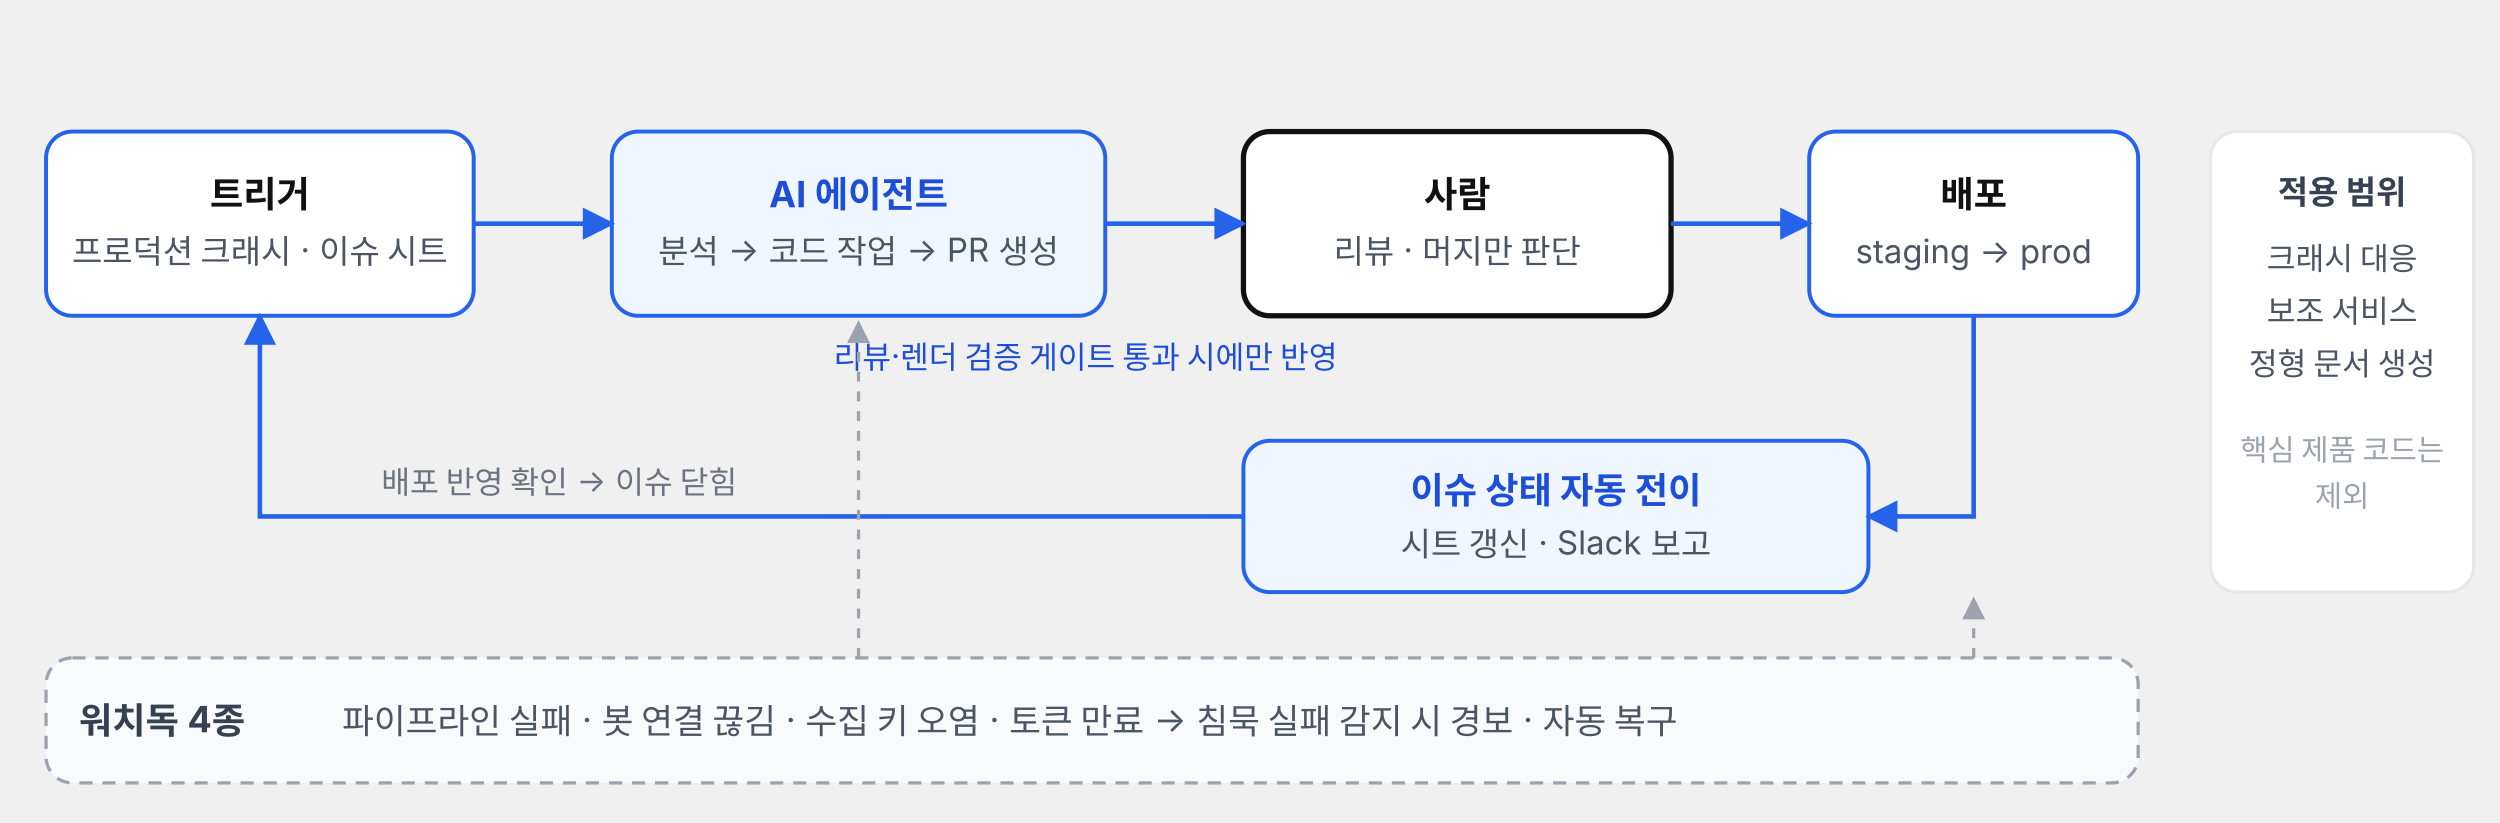
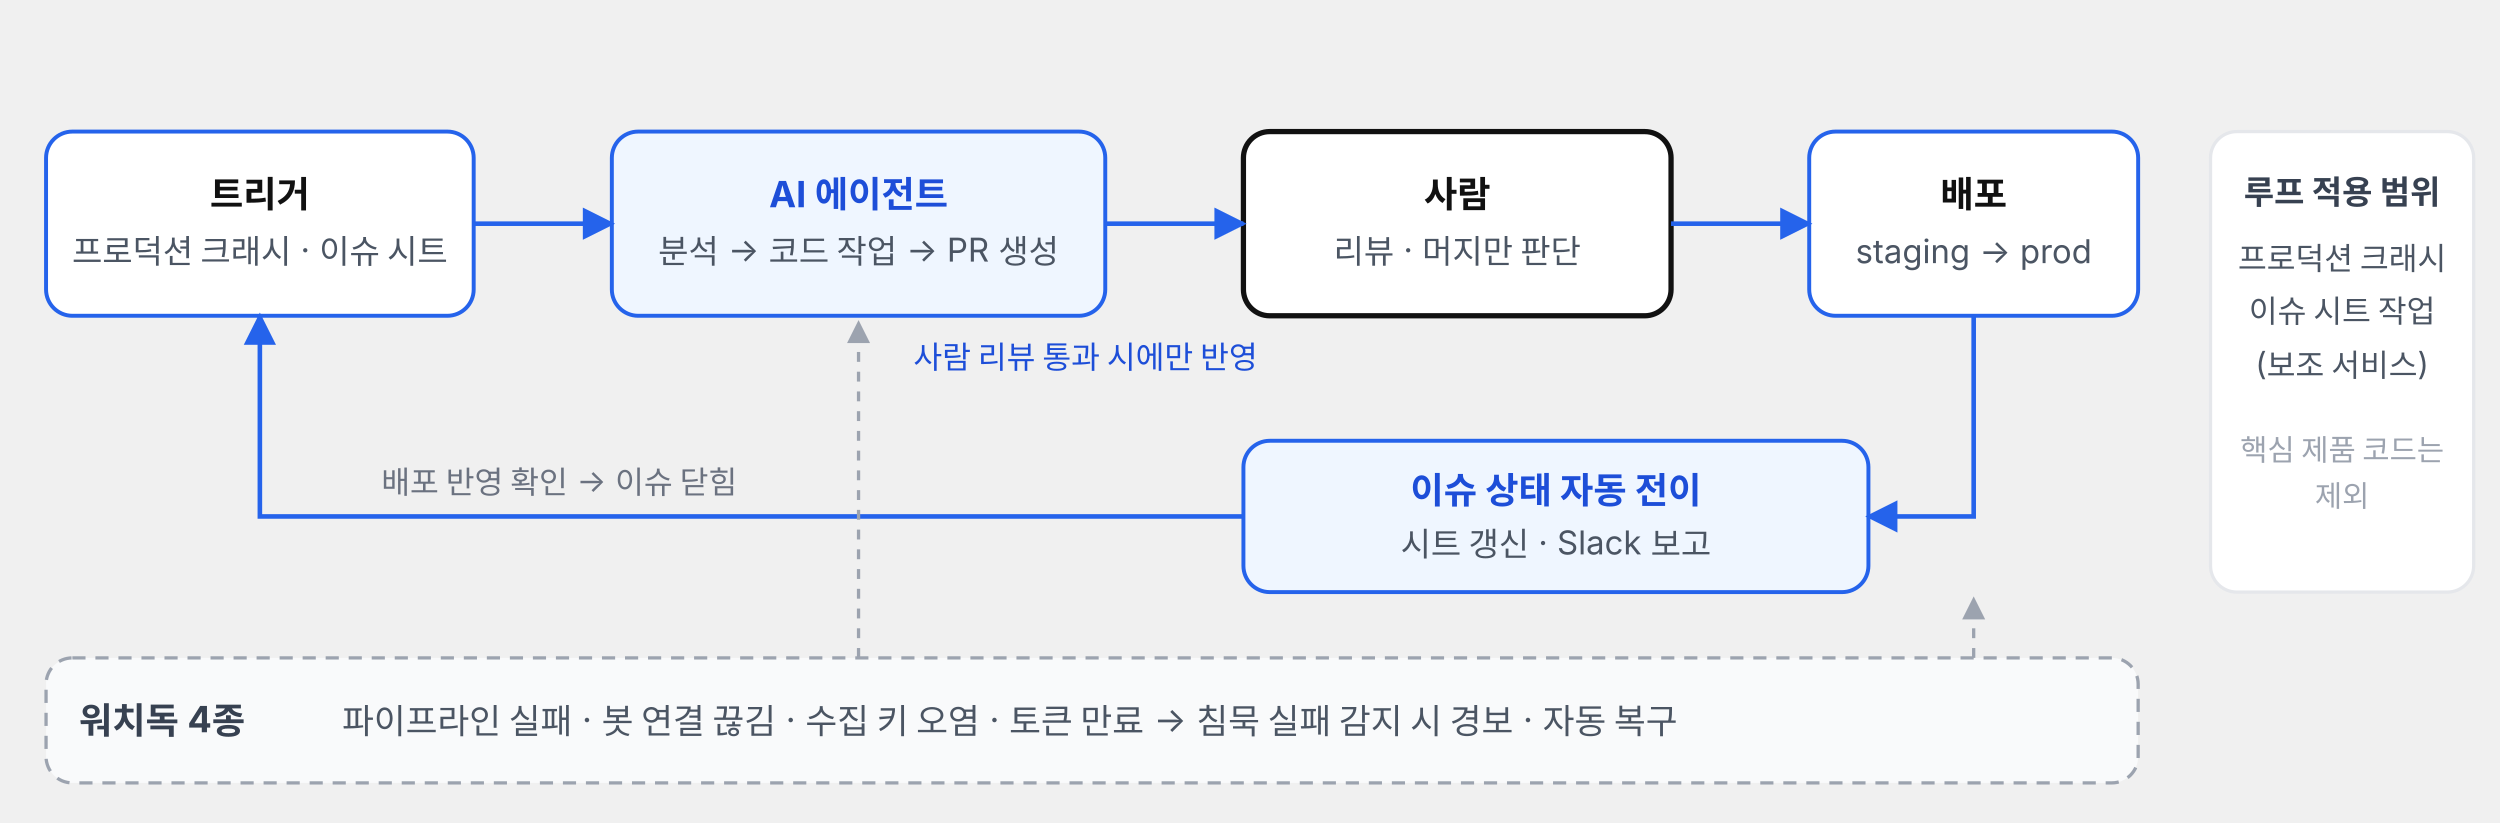
<svg xmlns="http://www.w3.org/2000/svg" viewBox="0 0 760 250" font-family="Pretendard, -apple-system, 'Apple SD Gothic Neo', sans-serif" font-size="11">
  <defs>
    <marker id="a" viewBox="0 0 10 10" refX="9" refY="5" markerWidth="7" markerHeight="7" orient="auto-start-reverse">
      <path d="M0 0 L10 5 L0 10 z" fill="#2563eb" />
    </marker>
    <marker id="g" viewBox="0 0 10 10" refX="9" refY="5" markerWidth="7" markerHeight="7" orient="auto-start-reverse">
      <path d="M0 0 L10 5 L0 10 z" fill="#9ca3af" />
    </marker>
  </defs>
  <g stroke="#2563eb" stroke-width="1.2" fill="#fff">
    <rect x="14" y="40" width="130" height="56" rx="8" />
    <rect x="186" y="40" width="150" height="56" rx="8" fill="#eff6ff" />
    <rect x="378" y="40" width="130" height="56" rx="8" stroke="#111" stroke-width="1.6" />
    <rect x="550" y="40" width="100" height="56" rx="8" />
    <rect x="378" y="134" width="190" height="46" rx="8" fill="#eff6ff" />
  </g>
  <g fill="#111" text-anchor="middle">
    <text x="79" y="63" font-weight="700">트리거</text>
    <text x="79" y="80" font-size="10" fill="#4b5563">프로덕션 크래시 · 이슈 시트</text>
    <text x="261" y="63" font-weight="700" fill="#1d4ed8">AI 에이전트</text>
    <text x="261" y="80" font-size="10" fill="#4b5563">분석 → 코드 작업 → PR 생성</text>
    <text x="443" y="63" font-weight="700">사람</text>
    <text x="443" y="80" font-size="10" fill="#4b5563">리뷰 · 머지만 판단</text>
    <text x="600" y="63" font-weight="700">배포</text>
    <text x="600" y="80" font-size="10" fill="#4b5563">staging → prod</text>
    <text x="473" y="153" font-weight="700" fill="#1d4ed8">이슈 상태 자동 전이</text>
    <text x="473" y="169" font-size="10" fill="#4b5563">시트 갱신 · Slack 보고</text>
  </g>
  <g stroke="#2563eb" stroke-width="1.4" fill="none" marker-end="url(#a)">
    <path d="M144 68 L186 68" />
    <path d="M336 68 L378 68" />
    <path d="M508 68 L550 68" />
    <path d="M600 96 L600 157 L568 157" />
    <path d="M378 157 L79 157 L79 96" />
  </g>
-   <text x="330" y="112" font-size="9.5" fill="#1d4ed8" text-anchor="middle">리뷰·렌더 검증 게이트 통과 시에만 반영</text>
+   <text x="330" y="112" font-size="9.5" fill="#1d4ed8" text-anchor="middle">사람 리뷰 통과 시에만 반영</text>
  <text x="170" y="150" font-size="9.5" fill="#6b7280" text-anchor="middle">배포 반영 확인 → 이슈 닫힘</text>
  <rect x="14" y="200" width="636" height="38" rx="8" fill="#f9fafb" stroke="#9ca3af" stroke-width="1" stroke-dasharray="4 3" />
  <text x="24" y="223" font-weight="700" fill="#374151">워치독 4종</text>
  <text x="104" y="223" font-size="10.5" fill="#4b5563">파이프라인 실패 · 봇 연결 끊김 · 수집 키 오염 · 토큰 만료 → 침묵 실패 감지 시 경보 · 자동 복구</text>
  <g stroke="#9ca3af" stroke-width="1" fill="none" stroke-dasharray="3 3" marker-end="url(#g)">
    <path d="M261 200 L261 98" />
    <path d="M600 200 L600 182" />
  </g>
  <g>
    <rect x="672" y="40" width="80" height="140" rx="8" fill="#fff" stroke="#e5e7eb" />
-     <text x="712" y="62" font-size="10" font-weight="700" fill="#374151" text-anchor="middle">적용 범위</text>
-     <text x="712" y="82" font-size="9.5" fill="#4b5563" text-anchor="middle">크래시 대응</text>
-     <text x="712" y="98" font-size="9.5" fill="#4b5563" text-anchor="middle">보조 서비스</text>
-     <text x="712" y="114" font-size="9.5" fill="#4b5563" text-anchor="middle">정형 문서 생성</text>
+     <text x="712" y="62" font-size="10" font-weight="700" fill="#374151" text-anchor="middle">루프 적용 범위</text>
+     <text x="712" y="82" font-size="9.5" fill="#4b5563" text-anchor="middle">프로덕션 크래시</text>
+     <text x="712" y="98" font-size="9.5" fill="#4b5563" text-anchor="middle">이슈 시트 작업</text>
+     <text x="712" y="114" font-size="9.5" fill="#4b5563" text-anchor="middle">(보조 서비스)</text>
    <text x="712" y="140" font-size="9" fill="#9ca3af" text-anchor="middle">핵심 제품 코드는</text>
    <text x="712" y="154" font-size="9" fill="#9ca3af" text-anchor="middle">제외</text>
  </g>
</svg>
